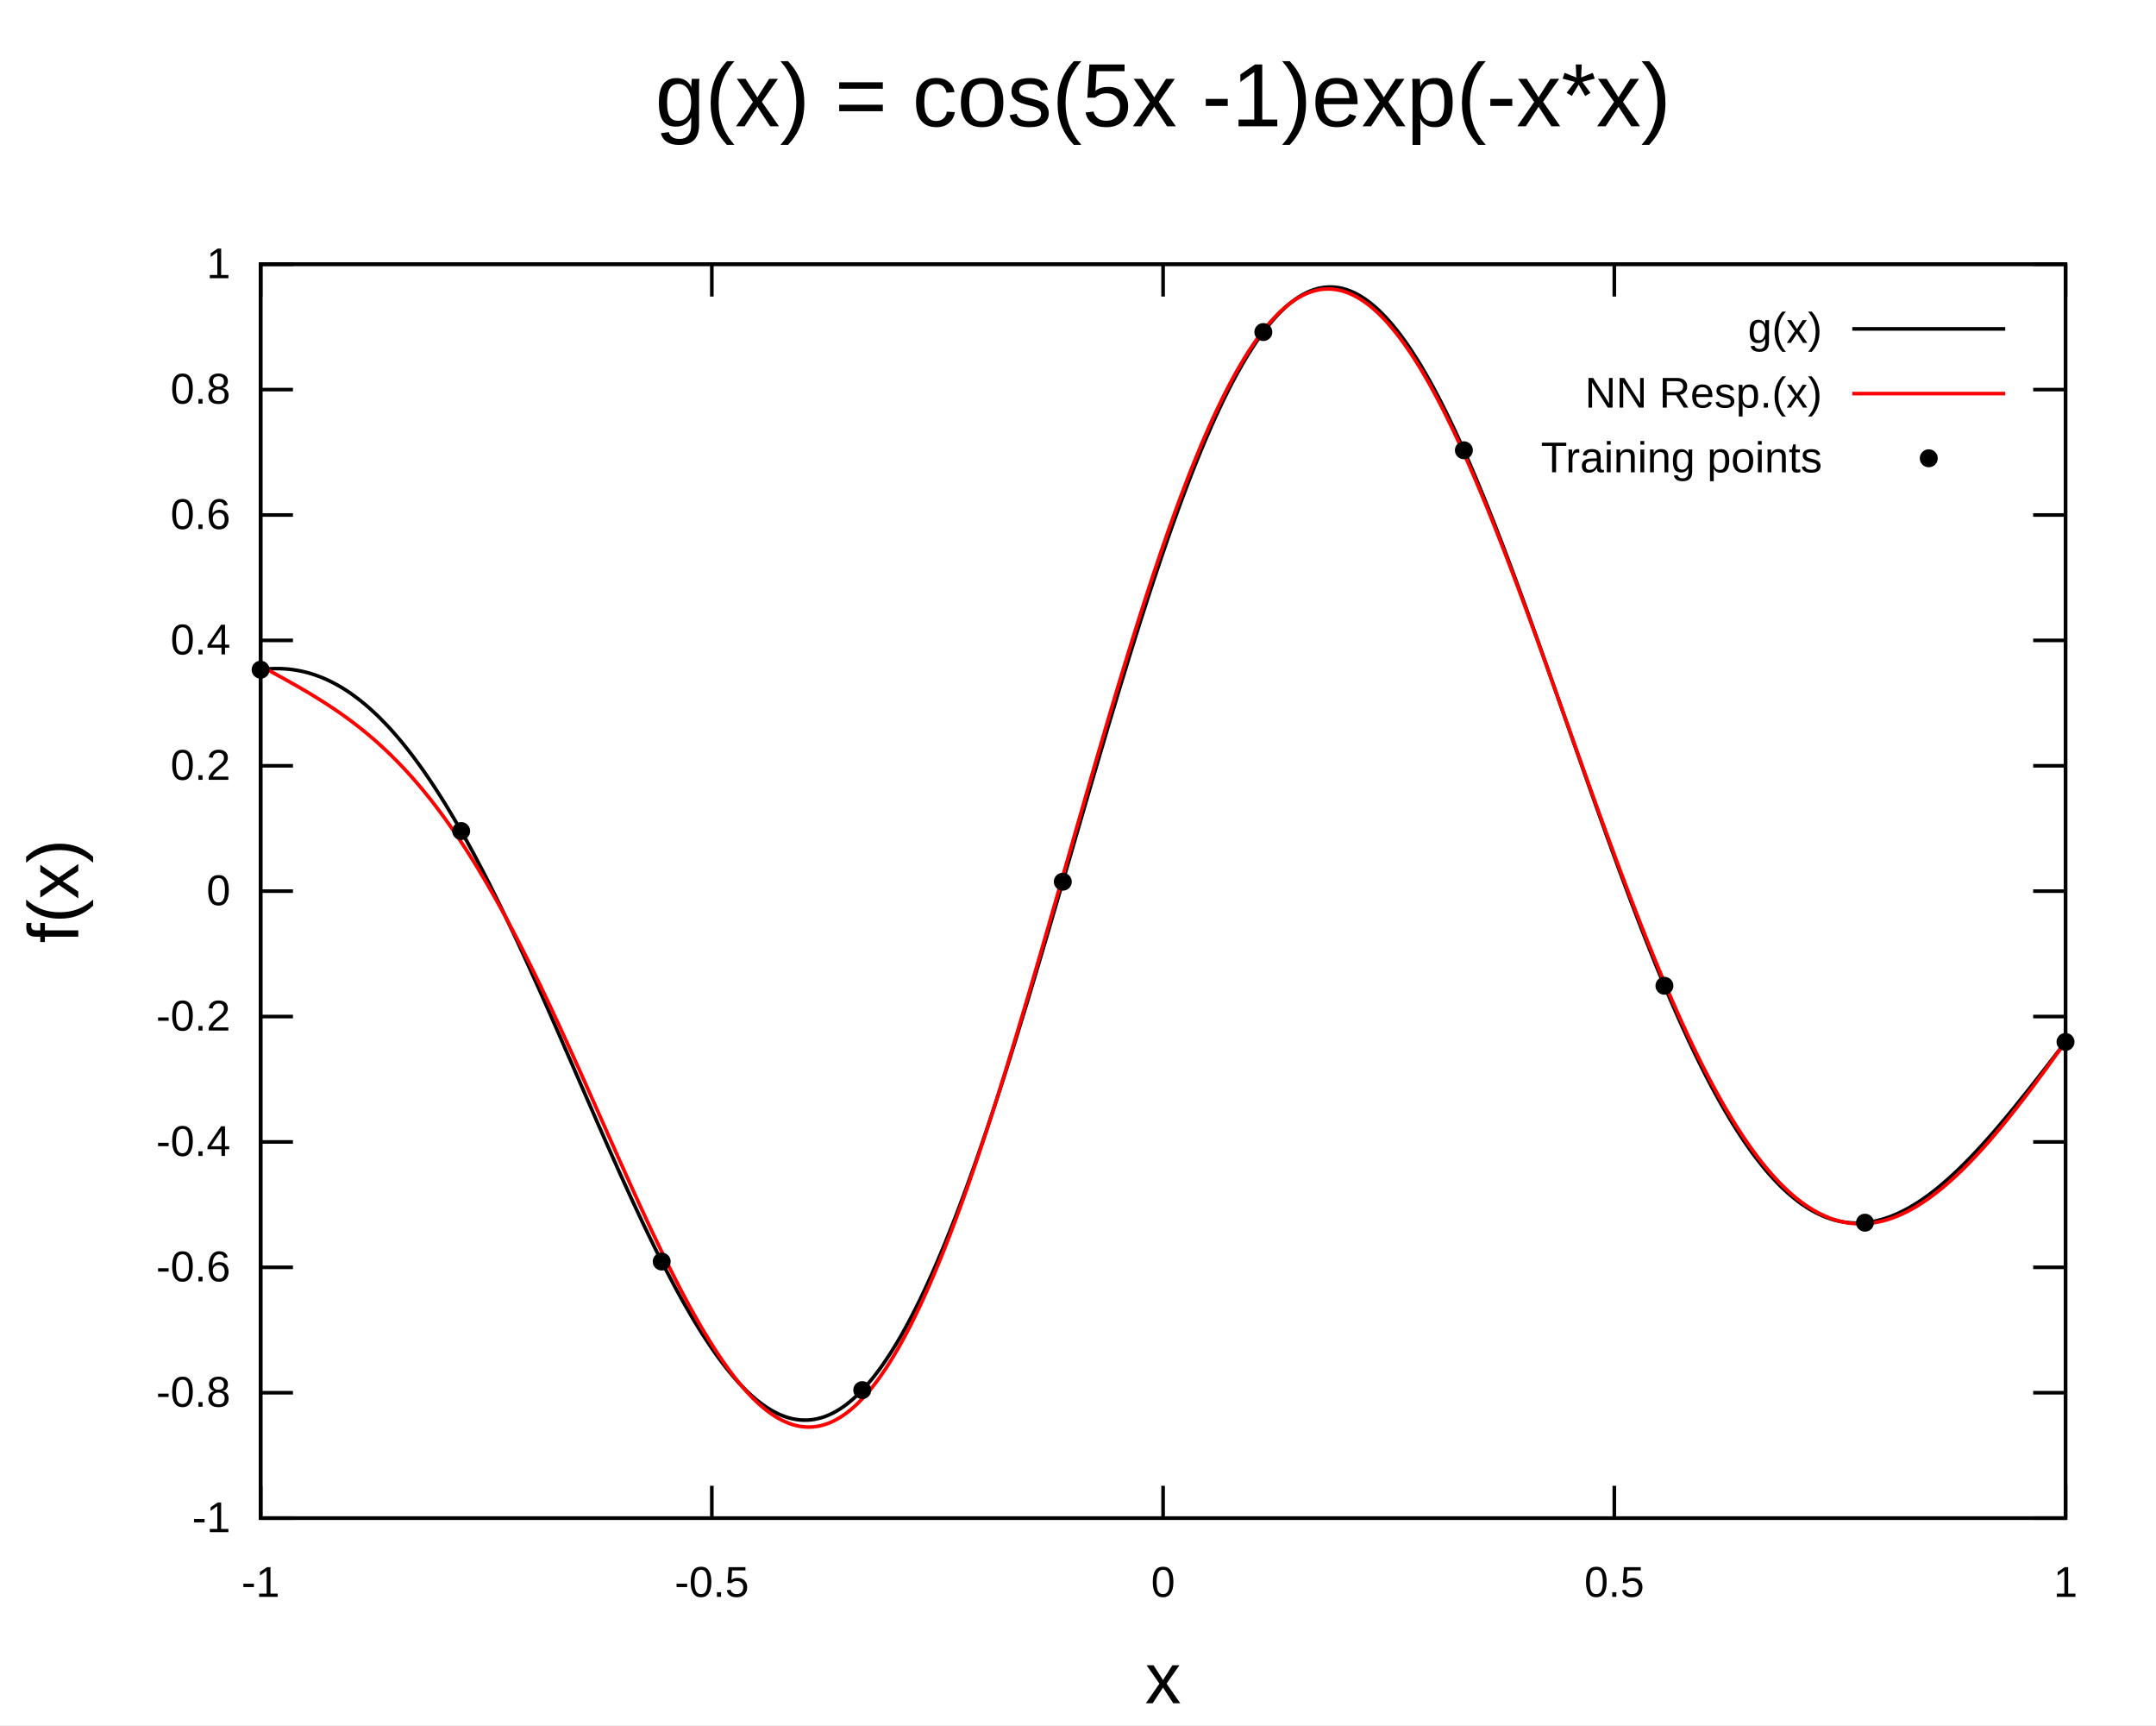
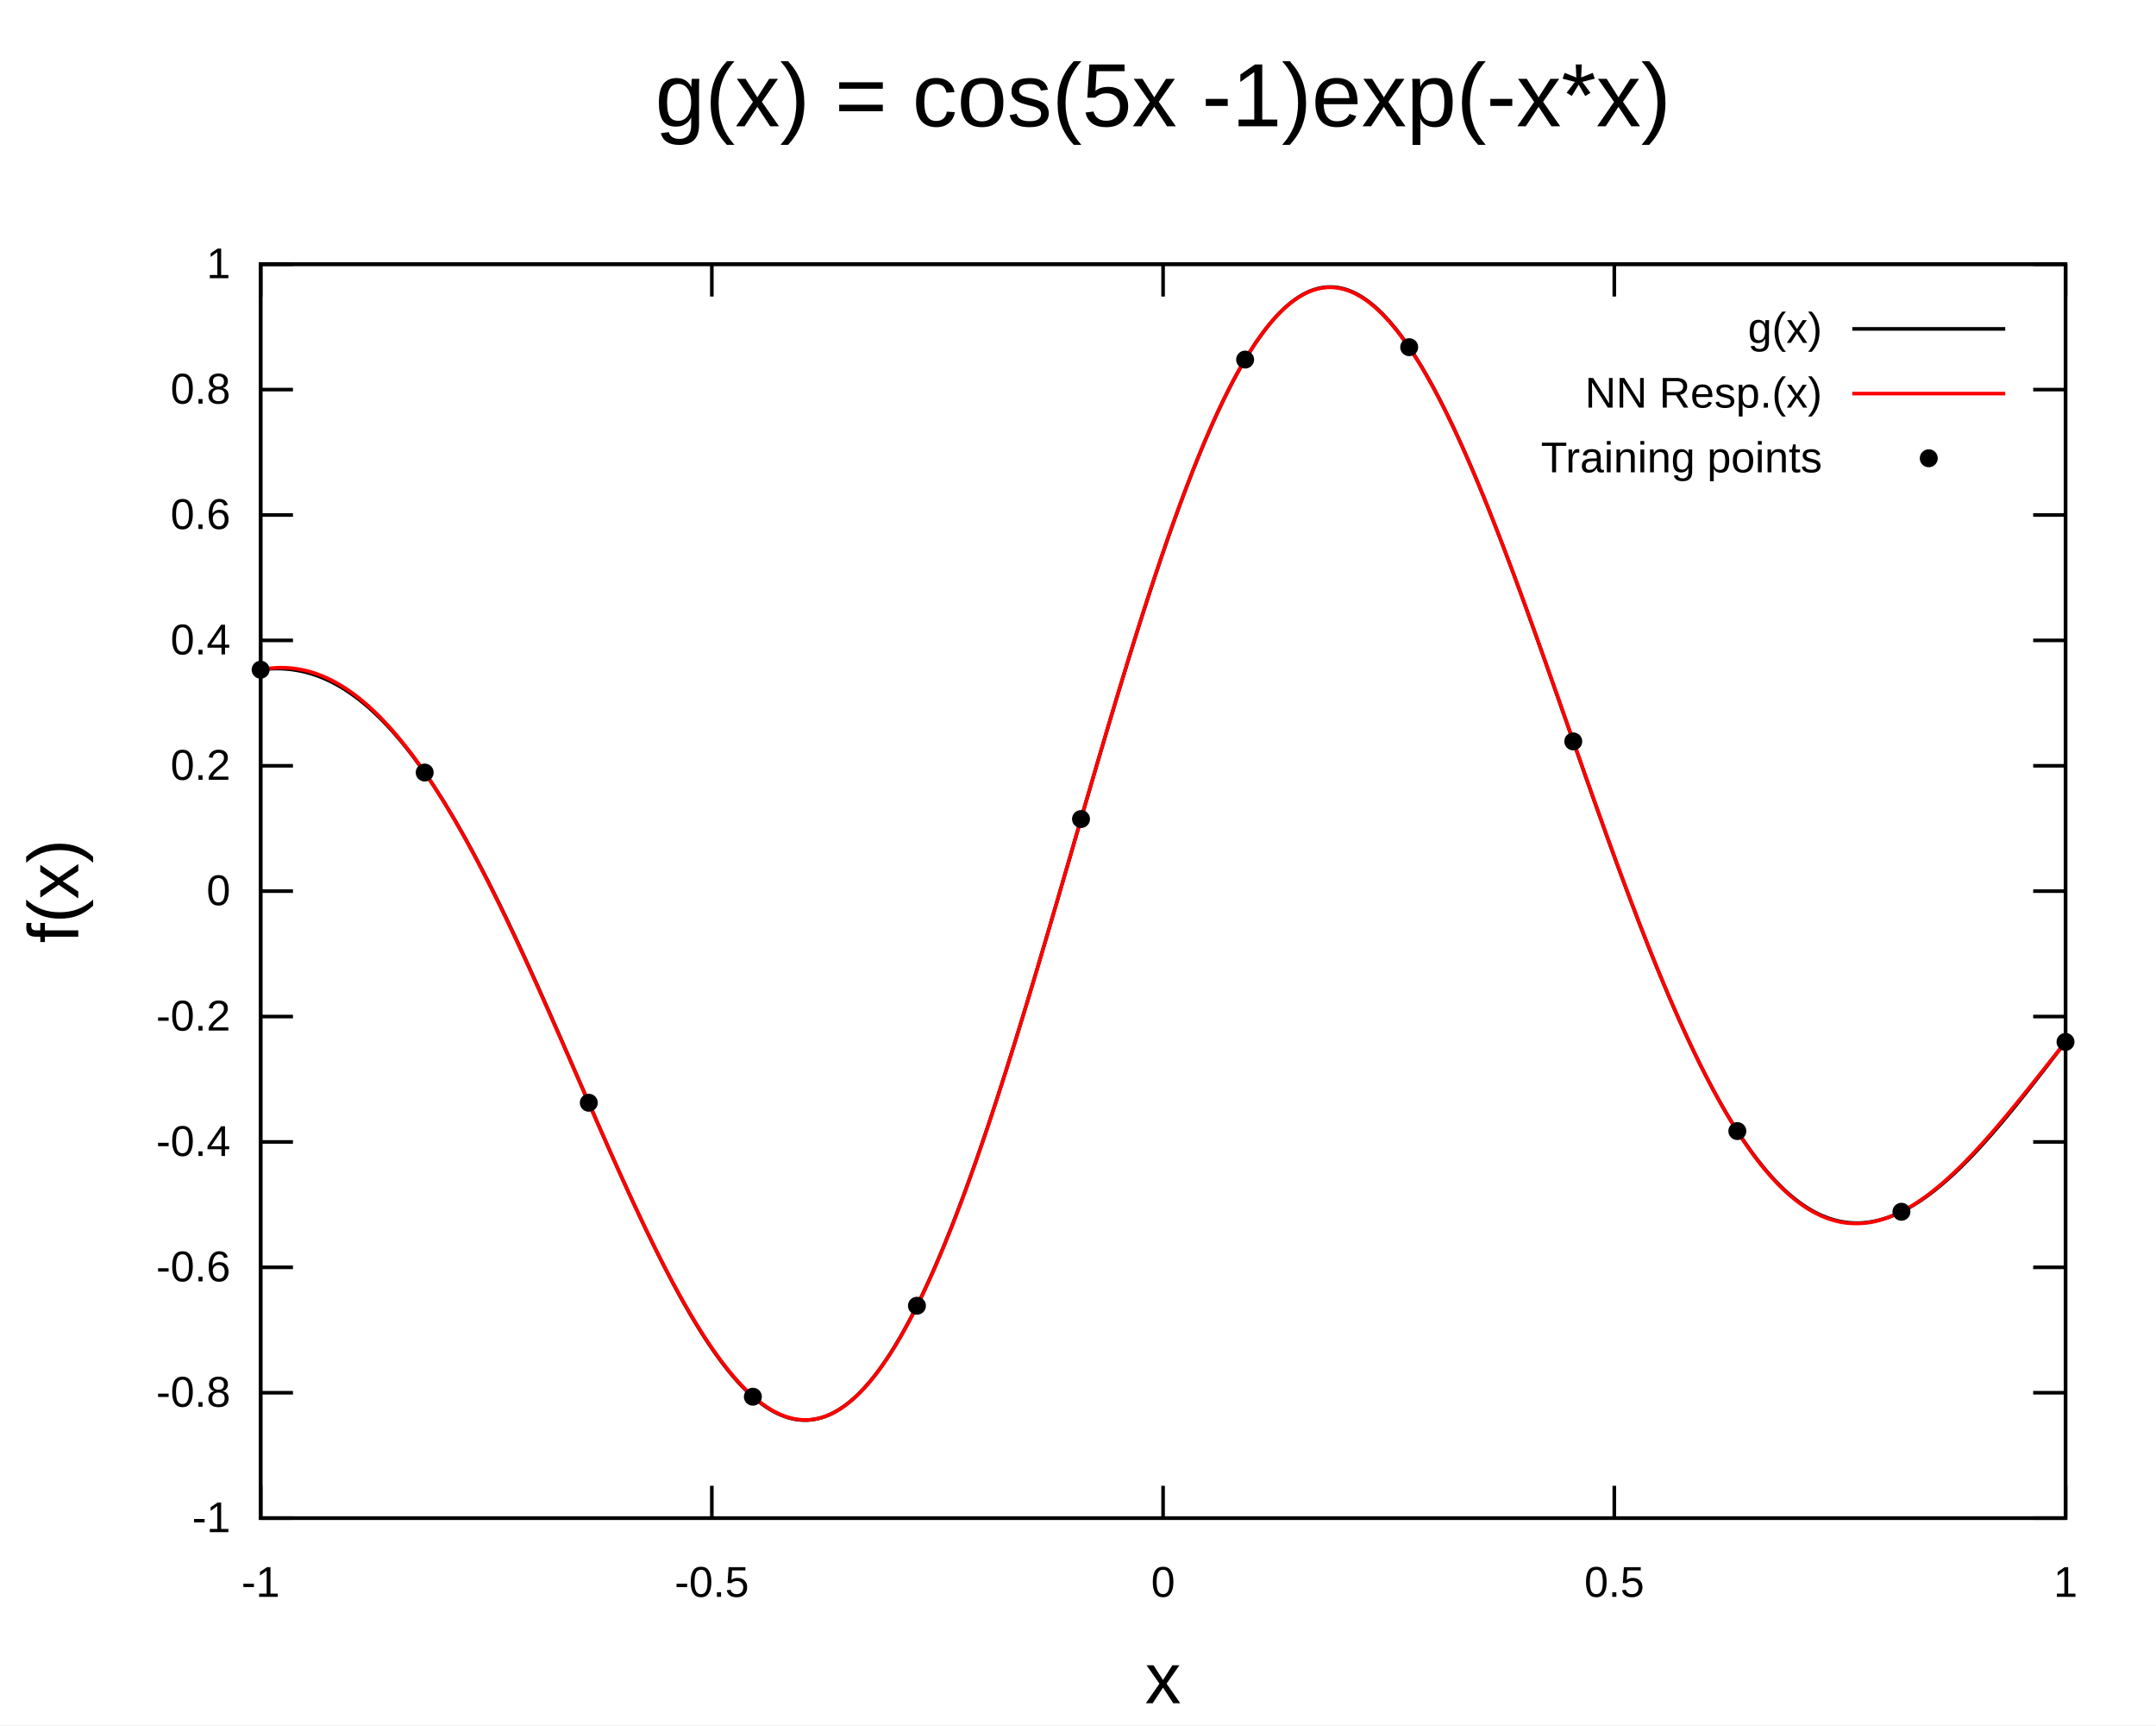
<svg xmlns="http://www.w3.org/2000/svg" xmlns:xlink="http://www.w3.org/1999/xlink" width="600" height="480" viewBox="0 0 600 480">
  <g id="gnuplot_canvas">
    <rect x="0" y="0" width="600" height="480" fill="#ffffff" />
    <defs>
      <circle id="gpDot" r="0.5" stroke-width="0.5" stroke="currentColor" />
      <path id="gpPt0" stroke-width="0.222" stroke="currentColor" d="M-1,0 h2 M0,-1 v2" />
      <path id="gpPt1" stroke-width="0.222" stroke="currentColor" d="M-1,-1 L1,1 M1,-1 L-1,1" />
      <path id="gpPt2" stroke-width="0.222" stroke="currentColor" d="M-1,0 L1,0 M0,-1 L0,1 M-1,-1 L1,1 M-1,1 L1,-1" />
      <rect id="gpPt3" stroke-width="0.222" stroke="currentColor" x="-1" y="-1" width="2" height="2" />
      <rect id="gpPt4" stroke-width="0.222" stroke="currentColor" fill="currentColor" x="-1" y="-1" width="2" height="2" />
      <circle id="gpPt5" stroke-width="0.222" stroke="currentColor" cx="0" cy="0" r="1" />
      <use xlink:href="#gpPt5" id="gpPt6" fill="currentColor" stroke="none" />
      <path id="gpPt7" stroke-width="0.222" stroke="currentColor" d="M0,-1.33 L-1.33,0.67 L1.33,0.67 z" />
      <use xlink:href="#gpPt7" id="gpPt8" fill="currentColor" stroke="none" />
      <use xlink:href="#gpPt7" id="gpPt9" stroke="currentColor" transform="rotate(180)" />
      <use xlink:href="#gpPt9" id="gpPt10" fill="currentColor" stroke="none" />
      <use xlink:href="#gpPt3" id="gpPt11" stroke="currentColor" transform="rotate(45)" />
      <use xlink:href="#gpPt11" id="gpPt12" fill="currentColor" stroke="none" />
      <path id="gpPt13" stroke-width="0.222" stroke="currentColor" d="M0,1.330 L1.265,0.411 L0.782,-1.067 L-0.782,-1.076 L-1.265,0.411 z" />
      <use xlink:href="#gpPt13" id="gpPt14" fill="currentColor" stroke="none" />
      <filter id="textbox" filterUnits="objectBoundingBox" x="0" y="0" height="1" width="1">
        <feFlood flood-color="#FFFFFF" flood-opacity="1" result="bgnd" />
        <feComposite in="SourceGraphic" in2="bgnd" operator="atop" />
      </filter>
      <filter id="greybox" filterUnits="objectBoundingBox" x="0" y="0" height="1" width="1">
        <feFlood flood-color="lightgrey" flood-opacity="1" result="grey" />
        <feComposite in="SourceGraphic" in2="grey" operator="atop" />
      </filter>
    </defs>
    <g fill="none" color="#FFFFFF" stroke="currentColor" stroke-width="1.00" stroke-linecap="butt" stroke-linejoin="miter">
</g>
    <g fill="none" color="black" stroke="currentColor" stroke-width="1.00" stroke-linecap="butt" stroke-linejoin="miter">
      <path stroke="black" d="M72.53,422.40 L81.53,422.40 M574.82,422.40 L565.82,422.40  " />
      <g transform="translate(64.14,426.30)" stroke="none" fill="black" font-family="Arial" font-size="12.00" text-anchor="end">
        <text>
          <tspan font-family="Arial">-1</tspan>
        </text>
      </g>
    </g>
    <g fill="none" color="black" stroke="currentColor" stroke-width="1.00" stroke-linecap="butt" stroke-linejoin="miter">
      <path stroke="black" d="M72.53,387.51 L81.53,387.51 M574.82,387.51 L565.82,387.51  " />
      <g transform="translate(64.14,391.41)" stroke="none" fill="black" font-family="Arial" font-size="12.00" text-anchor="end">
        <text>
          <tspan font-family="Arial">-0.8</tspan>
        </text>
      </g>
    </g>
    <g fill="none" color="black" stroke="currentColor" stroke-width="1.00" stroke-linecap="butt" stroke-linejoin="miter">
      <path stroke="black" d="M72.53,352.62 L81.53,352.62 M574.82,352.62 L565.82,352.62  " />
      <g transform="translate(64.14,356.52)" stroke="none" fill="black" font-family="Arial" font-size="12.00" text-anchor="end">
        <text>
          <tspan font-family="Arial">-0.6</tspan>
        </text>
      </g>
    </g>
    <g fill="none" color="black" stroke="currentColor" stroke-width="1.00" stroke-linecap="butt" stroke-linejoin="miter">
      <path stroke="black" d="M72.53,317.73 L81.53,317.73 M574.82,317.73 L565.82,317.73  " />
      <g transform="translate(64.14,321.63)" stroke="none" fill="black" font-family="Arial" font-size="12.00" text-anchor="end">
        <text>
          <tspan font-family="Arial">-0.4</tspan>
        </text>
      </g>
    </g>
    <g fill="none" color="black" stroke="currentColor" stroke-width="1.00" stroke-linecap="butt" stroke-linejoin="miter">
      <path stroke="black" d="M72.53,282.84 L81.53,282.84 M574.82,282.84 L565.82,282.84  " />
      <g transform="translate(64.14,286.74)" stroke="none" fill="black" font-family="Arial" font-size="12.00" text-anchor="end">
        <text>
          <tspan font-family="Arial">-0.2</tspan>
        </text>
      </g>
    </g>
    <g fill="none" color="black" stroke="currentColor" stroke-width="1.00" stroke-linecap="butt" stroke-linejoin="miter">
      <path stroke="black" d="M72.53,247.95 L81.53,247.95 M574.82,247.95 L565.82,247.95  " />
      <g transform="translate(64.14,251.85)" stroke="none" fill="black" font-family="Arial" font-size="12.00" text-anchor="end">
        <text>
          <tspan font-family="Arial"> 0</tspan>
        </text>
      </g>
    </g>
    <g fill="none" color="black" stroke="currentColor" stroke-width="1.00" stroke-linecap="butt" stroke-linejoin="miter">
      <path stroke="black" d="M72.53,213.07 L81.53,213.07 M574.82,213.07 L565.82,213.07  " />
      <g transform="translate(64.14,216.97)" stroke="none" fill="black" font-family="Arial" font-size="12.00" text-anchor="end">
        <text>
          <tspan font-family="Arial"> 0.2</tspan>
        </text>
      </g>
    </g>
    <g fill="none" color="black" stroke="currentColor" stroke-width="1.00" stroke-linecap="butt" stroke-linejoin="miter">
      <path stroke="black" d="M72.53,178.18 L81.53,178.18 M574.82,178.18 L565.82,178.18  " />
      <g transform="translate(64.14,182.08)" stroke="none" fill="black" font-family="Arial" font-size="12.00" text-anchor="end">
        <text>
          <tspan font-family="Arial"> 0.4</tspan>
        </text>
      </g>
    </g>
    <g fill="none" color="black" stroke="currentColor" stroke-width="1.00" stroke-linecap="butt" stroke-linejoin="miter">
      <path stroke="black" d="M72.53,143.29 L81.53,143.29 M574.82,143.29 L565.82,143.29  " />
      <g transform="translate(64.14,147.19)" stroke="none" fill="black" font-family="Arial" font-size="12.00" text-anchor="end">
        <text>
          <tspan font-family="Arial"> 0.6</tspan>
        </text>
      </g>
    </g>
    <g fill="none" color="black" stroke="currentColor" stroke-width="1.00" stroke-linecap="butt" stroke-linejoin="miter">
      <path stroke="black" d="M72.53,108.40 L81.53,108.40 M574.82,108.40 L565.82,108.40  " />
      <g transform="translate(64.14,112.30)" stroke="none" fill="black" font-family="Arial" font-size="12.00" text-anchor="end">
        <text>
          <tspan font-family="Arial"> 0.8</tspan>
        </text>
      </g>
    </g>
    <g fill="none" color="black" stroke="currentColor" stroke-width="1.00" stroke-linecap="butt" stroke-linejoin="miter">
      <path stroke="black" d="M72.53,73.51 L81.53,73.51 M574.82,73.51 L565.82,73.51  " />
      <g transform="translate(64.14,77.41)" stroke="none" fill="black" font-family="Arial" font-size="12.00" text-anchor="end">
        <text>
          <tspan font-family="Arial"> 1</tspan>
        </text>
      </g>
    </g>
    <g fill="none" color="black" stroke="currentColor" stroke-width="1.00" stroke-linecap="butt" stroke-linejoin="miter">
      <path stroke="black" d="M72.53,422.40 L72.53,413.40 M72.53,73.51 L72.53,82.51  " />
      <g transform="translate(72.53,444.30)" stroke="none" fill="black" font-family="Arial" font-size="12.00" text-anchor="middle">
        <text>
          <tspan font-family="Arial">-1</tspan>
        </text>
      </g>
    </g>
    <g fill="none" color="black" stroke="currentColor" stroke-width="1.00" stroke-linecap="butt" stroke-linejoin="miter">
      <path stroke="black" d="M198.10,422.40 L198.10,413.40 M198.10,73.51 L198.10,82.51  " />
      <g transform="translate(198.10,444.30)" stroke="none" fill="black" font-family="Arial" font-size="12.00" text-anchor="middle">
        <text>
          <tspan font-family="Arial">-0.5</tspan>
        </text>
      </g>
    </g>
    <g fill="none" color="black" stroke="currentColor" stroke-width="1.00" stroke-linecap="butt" stroke-linejoin="miter">
      <path stroke="black" d="M323.68,422.40 L323.68,413.40 M323.68,73.51 L323.68,82.51  " />
      <g transform="translate(323.68,444.30)" stroke="none" fill="black" font-family="Arial" font-size="12.00" text-anchor="middle">
        <text>
          <tspan font-family="Arial"> 0</tspan>
        </text>
      </g>
    </g>
    <g fill="none" color="black" stroke="currentColor" stroke-width="1.00" stroke-linecap="butt" stroke-linejoin="miter">
      <path stroke="black" d="M449.25,422.40 L449.25,413.40 M449.25,73.51 L449.25,82.51  " />
      <g transform="translate(449.25,444.30)" stroke="none" fill="black" font-family="Arial" font-size="12.00" text-anchor="middle">
        <text>
          <tspan font-family="Arial"> 0.5</tspan>
        </text>
      </g>
    </g>
    <g fill="none" color="black" stroke="currentColor" stroke-width="1.00" stroke-linecap="butt" stroke-linejoin="miter">
      <path stroke="black" d="M574.82,422.40 L574.82,413.40 M574.82,73.51 L574.82,82.51  " />
      <g transform="translate(574.82,444.30)" stroke="none" fill="black" font-family="Arial" font-size="12.00" text-anchor="middle">
        <text>
          <tspan font-family="Arial"> 1</tspan>
        </text>
      </g>
    </g>
    <g fill="none" color="black" stroke="currentColor" stroke-width="1.00" stroke-linecap="butt" stroke-linejoin="miter">
</g>
    <g fill="none" color="black" stroke="currentColor" stroke-width="1.00" stroke-linecap="butt" stroke-linejoin="miter">
      <path stroke="black" d="M72.53,73.51 L72.53,422.40 L574.82,422.40 L574.82,73.51 L72.53,73.51 Z  " />
    </g>
    <g fill="none" color="black" stroke="currentColor" stroke-width="1.00" stroke-linecap="butt" stroke-linejoin="miter">
      <g transform="translate(21.78,247.96) rotate(270)" stroke="none" fill="black" font-family="Arial" font-size="20.00" text-anchor="middle">
        <text>
          <tspan font-family="Arial">f(x)</tspan>
        </text>
      </g>
    </g>
    <g fill="none" color="black" stroke="currentColor" stroke-width="1.00" stroke-linecap="butt" stroke-linejoin="miter">
      <g transform="translate(323.67,473.90)" stroke="none" fill="black" font-family="Arial" font-size="20.00" text-anchor="middle">
        <text>
          <tspan font-family="Arial">x</tspan>
        </text>
      </g>
    </g>
    <g fill="none" color="black" stroke="currentColor" stroke-width="1.00" stroke-linecap="butt" stroke-linejoin="miter">
</g>
    <g id="gnuplot_plot_1">
      <g fill="none" color="black" stroke="currentColor" stroke-width="1.00" stroke-linecap="butt" stroke-linejoin="miter">
        <g transform="translate(507.09,95.41)" stroke="none" fill="black" font-family="Arial" font-size="12.00" text-anchor="end">
          <text>
            <tspan font-family="Arial">g(x)</tspan>
          </text>
        </g>
      </g>
      <g fill="none" color="black" stroke="currentColor" stroke-width="1.00" stroke-linecap="butt" stroke-linejoin="miter">
        <path stroke="rgb(  0,   0,   0)" d="M515.48,91.51 L558.04,91.51 M72.53,186.34 L73.54,186.22 L74.54,186.12 L75.55,186.06 L76.56,186.03 L77.56,186.03   L78.57,186.06 L79.58,186.12 L80.58,186.21 L81.59,186.34 L82.60,186.50 L83.60,186.69 L84.61,186.91 L85.62,187.17   L86.62,187.46 L87.63,187.79 L88.64,188.15 L89.64,188.54 L90.65,188.97 L91.66,189.44 L92.66,189.94 L93.67,190.48   L94.68,191.05 L95.68,191.66 L96.69,192.31 L97.69,192.99 L98.70,193.72 L99.71,194.47 L100.71,195.27 L101.72,196.10   L102.73,196.97 L103.73,197.88 L104.74,198.82 L105.75,199.80 L106.75,200.82 L107.76,201.87 L108.77,202.96 L109.77,204.09   L110.78,205.26 L111.79,206.46 L112.79,207.70 L113.80,208.97 L114.81,210.28 L115.81,211.63 L116.82,213.01 L117.83,214.42   L118.83,215.88 L119.84,217.36 L120.85,218.88 L121.85,220.44 L122.86,222.02 L123.87,223.64 L124.87,225.30 L125.88,226.98   L126.89,228.70 L127.89,230.44 L128.90,232.22 L129.91,234.03 L130.91,235.86 L131.92,237.72 L132.93,239.62 L133.93,241.54   L134.94,243.48 L135.95,245.45 L136.95,247.45 L137.96,249.47 L138.97,251.51 L139.97,253.58 L140.98,255.67 L141.98,257.78   L142.99,259.90 L144.00,262.05 L145.00,264.22 L146.01,266.40 L147.02,268.60 L148.02,270.82 L149.03,273.04 L150.04,275.29   L151.04,277.54 L152.05,279.81 L153.06,282.08 L154.06,284.37 L155.07,286.66 L156.08,288.96 L157.08,291.27 L158.09,293.58   L159.10,295.89 L160.10,298.20 L161.11,300.52 L162.12,302.84 L163.12,305.15 L164.13,307.46 L165.14,309.77 L166.14,312.08   L167.15,314.37 L168.16,316.66 L169.16,318.94 L170.17,321.21 L171.18,323.47 L172.18,325.72 L173.19,327.95 L174.20,330.17   L175.20,332.37 L176.21,334.56 L177.22,336.72 L178.22,338.86 L179.23,340.99 L180.24,343.09 L181.24,345.16 L182.25,347.21   L183.26,349.24 L184.26,351.23 L185.27,353.20 L186.28,355.13 L187.28,357.04 L188.29,358.91 L189.29,360.75 L190.30,362.55   L191.31,364.31 L192.31,366.04 L193.32,367.73 L194.33,369.38 L195.33,370.98 L196.34,372.55 L197.35,374.07 L198.35,375.54   L199.36,376.98 L200.37,378.36 L201.37,379.69 L202.38,380.98 L203.39,382.22 L204.39,383.40 L205.40,384.54 L206.41,385.62   L207.41,386.65 L208.42,387.62 L209.43,388.54 L210.43,389.40 L211.44,390.20 L212.45,390.95 L213.45,391.64 L214.46,392.26   L215.47,392.83 L216.47,393.34 L217.48,393.78 L218.49,394.17 L219.49,394.49 L220.50,394.75 L221.51,394.94 L222.51,395.07   L223.52,395.13 L224.53,395.13 L225.53,395.07 L226.54,394.93 L227.55,394.73 L228.55,394.47 L229.56,394.14 L230.57,393.74   L231.57,393.28 L232.58,392.74 L233.58,392.14 L234.59,391.48 L235.60,390.74 L236.60,389.94 L237.61,389.07 L238.62,388.13   L239.62,387.13 L240.63,386.06 L241.64,384.92 L242.64,383.72 L243.65,382.45 L244.66,381.11 L245.66,379.71 L246.67,378.24   L247.68,376.71 L248.68,375.12 L249.69,373.46 L250.70,371.74 L251.70,369.95 L252.71,368.10 L253.72,366.20 L254.72,364.23   L255.73,362.20 L256.74,360.11 L257.74,357.97 L258.75,355.76 L259.76,353.51 L260.76,351.19 L261.77,348.82 L262.78,346.40   L263.78,343.92 L264.79,341.40 L265.80,338.82 L266.80,336.19 L267.81,333.52 L268.82,330.79 L269.82,328.03 L270.83,325.21   L271.84,322.36 L272.84,319.46 L273.85,316.52 L274.86,313.55 L275.86,310.53 L276.87,307.48 L277.88,304.39 L278.88,301.27   L279.89,298.12 L280.89,294.93 L281.90,291.72 L282.91,288.48 L283.91,285.21 L284.92,281.92 L285.93,278.61 L286.93,275.27   L287.94,271.92 L288.95,268.54 L289.95,265.15 L290.96,261.75 L291.97,258.33 L292.97,254.90 L293.98,251.46 L294.99,248.01   L295.99,244.56 L297.00,241.10 L298.01,237.64 L299.01,234.18 L300.02,230.72 L301.03,227.26 L302.03,223.80 L303.04,220.35   L304.05,216.91 L305.05,213.48 L306.06,210.06 L307.07,206.65 L308.07,203.25 L309.08,199.87 L310.09,196.51 L311.09,193.17   L312.10,189.85 L313.11,186.55 L314.11,183.28 L315.12,180.03 L316.13,176.81 L317.13,173.62 L318.14,170.46 L319.15,167.33   L320.15,164.24 L321.16,161.18 L322.17,158.16 L323.17,155.18 L324.18,152.24 L325.18,149.34 L326.19,146.48 L327.20,143.67   L328.20,140.90 L329.21,138.18 L330.22,135.51 L331.22,132.89 L332.23,130.32 L333.24,127.80 L334.24,125.34 L335.25,122.93   L336.26,120.58 L337.26,118.28 L338.27,116.04 L339.28,113.86 L340.28,111.75 L341.29,109.69 L342.30,107.70 L343.30,105.76   L344.31,103.90 L345.32,102.10 L346.32,100.36 L347.33,98.69 L348.34,97.09 L349.34,95.55 L350.35,94.09 L351.36,92.69   L352.36,91.36 L353.37,90.11 L354.38,88.92 L355.38,87.81 L356.39,86.77 L357.40,85.80 L358.40,84.90 L359.41,84.07   L360.42,83.32 L361.42,82.65 L362.43,82.04 L363.44,81.51 L364.44,81.05 L365.45,80.67 L366.46,80.36 L367.46,80.12   L368.47,79.96 L369.47,79.87 L370.48,79.86 L371.49,79.91 L372.49,80.04 L373.50,80.25 L374.51,80.52 L375.51,80.87   L376.52,81.29 L377.53,81.78 L378.53,82.34 L379.54,82.98 L380.55,83.68 L381.55,84.45 L382.56,85.29 L383.57,86.19   L384.57,87.17 L385.58,88.21 L386.59,89.32 L387.59,90.49 L388.60,91.72 L389.61,93.02 L390.61,94.38 L391.62,95.80   L392.63,97.29 L393.63,98.83 L394.64,100.43 L395.65,102.08 L396.65,103.80 L397.66,105.57 L398.67,107.39 L399.67,109.27   L400.68,111.19 L401.69,113.17 L402.69,115.20 L403.70,117.28 L404.71,119.40 L405.71,121.57 L406.72,123.78 L407.73,126.03   L408.73,128.33 L409.74,130.67 L410.75,133.04 L411.75,135.46 L412.76,137.91 L413.77,140.39 L414.77,142.91 L415.78,145.45   L416.78,148.03 L417.79,150.64 L418.80,153.28 L419.80,155.94 L420.81,158.62 L421.82,161.33 L422.82,164.06 L423.83,166.81   L424.84,169.58 L425.84,172.36 L426.85,175.16 L427.86,177.98 L428.86,180.80 L429.87,183.64 L430.88,186.49 L431.88,189.34   L432.89,192.20 L433.90,195.07 L434.90,197.94 L435.91,200.81 L436.92,203.68 L437.92,206.55 L438.93,209.42 L439.94,212.28   L440.94,215.14 L441.95,217.99 L442.96,220.84 L443.96,223.67 L444.97,226.50 L445.98,229.31 L446.98,232.11 L447.99,234.89   L449.00,237.66 L450.00,240.41 L451.01,243.14 L452.02,245.85 L453.02,248.54 L454.03,251.21 L455.04,253.85 L456.04,256.47   L457.05,259.06 L458.06,261.63 L459.06,264.17 L460.07,266.68 L461.07,269.15 L462.08,271.60 L463.09,274.02 L464.09,276.40   L465.10,278.75 L466.11,281.06 L467.11,283.34 L468.12,285.58 L469.13,287.78 L470.13,289.95 L471.14,292.07 L472.15,294.16   L473.15,296.20 L474.16,298.21 L475.17,300.17 L476.17,302.09 L477.18,303.96 L478.19,305.79 L479.19,307.58 L480.20,309.32   L481.21,311.02 L482.21,312.67 L483.22,314.28 L484.23,315.84 L485.23,317.35 L486.24,318.81 L487.25,320.23 L488.25,321.60   L489.26,322.92 L490.27,324.19 L491.27,325.42 L492.28,326.59 L493.29,327.72 L494.29,328.80 L495.30,329.83 L496.31,330.81   L497.31,331.74 L498.32,332.62 L499.33,333.45 L500.33,334.24 L501.34,334.97 L502.35,335.66 L503.35,336.30 L504.36,336.89   L505.37,337.43 L506.37,337.92 L507.38,338.37 L508.38,338.77 L509.39,339.12 L510.40,339.43 L511.40,339.69 L512.41,339.90   L513.42,340.07 L514.42,340.19 L515.43,340.27 L516.44,340.31 L517.44,340.30 L518.45,340.24 L519.46,340.15 L520.46,340.01   L521.47,339.83 L522.48,339.61 L523.48,339.35 L524.49,339.05 L525.50,338.71 L526.50,338.33 L527.51,337.92 L528.52,337.46   L529.52,336.97 L530.53,336.45 L531.54,335.89 L532.54,335.29 L533.55,334.67 L534.56,334.01 L535.56,333.31 L536.57,332.59   L537.58,331.83 L538.58,331.05 L539.59,330.23 L540.60,329.39 L541.60,328.52 L542.61,327.63 L543.62,326.70 L544.62,325.76   L545.63,324.79 L546.64,323.79 L547.64,322.78 L548.65,321.74 L549.66,320.68 L550.66,319.60 L551.67,318.50 L552.67,317.39   L553.68,316.25 L554.69,315.11 L555.69,313.94 L556.70,312.76 L557.71,311.56 L558.71,310.36 L559.72,309.14 L560.73,307.91   L561.73,306.66 L562.74,305.41 L563.75,304.15 L564.75,302.88 L565.76,301.60 L566.77,300.32 L567.77,299.03 L568.78,297.74   L569.79,296.44 L570.79,295.13 L571.80,293.83 L572.81,292.52 L573.81,291.21 L574.82,289.90  " />
      </g>
    </g>
    <g id="gnuplot_plot_2">
      <g fill="none" color="black" stroke="currentColor" stroke-width="1.00" stroke-linecap="butt" stroke-linejoin="miter">
        <g transform="translate(507.09,113.41)" stroke="none" fill="black" font-family="Arial" font-size="12.00" text-anchor="end">
          <text>
            <tspan font-family="Arial">NN Resp.(x)</tspan>
          </text>
        </g>
      </g>
      <g fill="none" color="black" stroke="currentColor" stroke-width="1.00" stroke-linecap="butt" stroke-linejoin="miter">
-         <path stroke="rgb(255,   0,   0)" d="M515.48,109.51 L558.04,109.51 M72.53,185.28 L73.54,185.83 L74.54,186.38 L75.55,186.93 L76.56,187.48 L77.56,188.04   L78.57,188.59 L79.58,189.15 L80.58,189.72 L81.59,190.28 L82.60,190.85 L83.60,191.43 L84.61,192.02 L85.62,192.61   L86.62,193.21 L87.63,193.83 L88.64,194.45 L89.64,195.08 L90.65,195.72 L91.66,196.38 L92.66,197.05 L93.67,197.73   L94.68,198.42 L95.68,199.14 L96.69,199.86 L97.69,200.61 L98.70,201.37 L99.71,202.15 L100.71,202.95 L101.72,203.77   L102.73,204.60 L103.73,205.46 L104.74,206.34 L105.75,207.25 L106.75,208.17 L107.76,209.12 L108.77,210.09 L109.77,211.09   L110.78,212.11 L111.79,213.15 L112.79,214.22 L113.80,215.32 L114.81,216.45 L115.81,217.60 L116.82,218.78 L117.83,219.98   L118.83,221.22 L119.84,222.48 L120.85,223.77 L121.85,225.09 L122.86,226.44 L123.87,227.82 L124.87,229.22 L125.88,230.66   L126.89,232.12 L127.89,233.62 L128.90,235.14 L129.91,236.70 L130.91,238.28 L131.92,239.89 L132.93,241.53 L133.93,243.20   L134.94,244.90 L135.95,246.63 L136.95,248.38 L137.96,250.16 L138.97,251.97 L139.97,253.81 L140.98,255.67 L141.98,257.56   L142.99,259.47 L144.00,261.41 L145.00,263.37 L146.01,265.36 L147.02,267.37 L148.02,269.40 L149.03,271.45 L150.04,273.52   L151.04,275.62 L152.05,277.73 L153.06,279.86 L154.06,282.01 L155.07,284.17 L156.08,286.35 L157.08,288.54 L158.09,290.74   L159.10,292.96 L160.10,295.19 L161.11,297.42 L162.12,299.67 L163.12,301.92 L164.13,304.18 L165.14,306.45 L166.14,308.71   L167.15,310.98 L168.16,313.25 L169.16,315.52 L170.17,317.79 L171.18,320.05 L172.18,322.31 L173.19,324.56 L174.20,326.81   L175.20,329.04 L176.21,331.27 L177.22,333.48 L178.22,335.68 L179.23,337.87 L180.24,340.04 L181.24,342.19 L182.25,344.32   L183.26,346.42 L184.26,348.51 L185.27,350.57 L186.28,352.61 L187.28,354.62 L188.29,356.60 L189.29,358.55 L190.30,360.47   L191.31,362.35 L192.31,364.20 L193.32,366.01 L194.33,367.79 L195.33,369.53 L196.34,371.22 L197.35,372.87 L198.35,374.48   L199.36,376.05 L200.37,377.57 L201.37,379.04 L202.38,380.46 L203.39,381.83 L204.39,383.15 L205.40,384.42 L206.41,385.63   L207.41,386.79 L208.42,387.89 L209.43,388.94 L210.43,389.92 L211.44,390.85 L212.45,391.71 L213.45,392.52 L214.46,393.26   L215.47,393.94 L216.47,394.55 L217.48,395.10 L218.49,395.58 L219.49,396.00 L220.50,396.35 L221.51,396.63 L222.51,396.84   L223.52,396.98 L224.53,397.05 L225.53,397.06 L226.54,396.99 L227.55,396.85 L228.55,396.64 L229.56,396.35 L230.57,396.00   L231.57,395.57 L232.58,395.07 L233.58,394.50 L234.59,393.86 L235.60,393.14 L236.60,392.35 L237.61,391.49 L238.62,390.56   L239.62,389.55 L240.63,388.48 L241.64,387.33 L242.64,386.11 L243.65,384.82 L244.66,383.45 L245.66,382.02 L246.67,380.52   L247.68,378.95 L248.68,377.31 L249.69,375.60 L250.70,373.83 L251.70,371.99 L252.71,370.09 L253.72,368.12 L254.72,366.08   L255.73,363.99 L256.74,361.83 L257.74,359.61 L258.75,357.33 L259.76,354.99 L260.76,352.59 L261.77,350.14 L262.78,347.63   L263.78,345.07 L264.79,342.45 L265.80,339.78 L266.80,337.06 L267.81,334.29 L268.82,331.48 L269.82,328.62 L270.83,325.71   L271.84,322.76 L272.84,319.77 L273.85,316.73 L274.86,313.66 L275.86,310.55 L276.87,307.40 L277.88,304.22 L278.88,301.01   L279.89,297.76 L280.89,294.49 L281.90,291.19 L282.91,287.86 L283.91,284.51 L284.92,281.13 L285.93,277.74 L286.93,274.32   L287.94,270.89 L288.95,267.44 L289.95,263.98 L290.96,260.50 L291.97,257.02 L292.97,253.52 L293.98,250.02 L294.99,246.52   L295.99,243.01 L297.00,239.50 L298.01,235.98 L299.01,232.47 L300.02,228.97 L301.03,225.47 L302.03,221.98 L303.04,218.49   L304.05,215.02 L305.05,211.56 L306.06,208.11 L307.07,204.68 L308.07,201.27 L309.08,197.87 L310.09,194.50 L311.09,191.15   L312.10,187.82 L313.11,184.52 L314.11,181.25 L315.12,178.01 L316.13,174.79 L317.13,171.61 L318.14,168.47 L319.15,165.36   L320.15,162.28 L321.16,159.25 L322.17,156.25 L323.17,153.30 L324.18,150.38 L325.18,147.52 L326.19,144.69 L327.20,141.92   L328.20,139.19 L329.21,136.51 L330.22,133.88 L331.22,131.31 L332.23,128.78 L333.24,126.32 L334.24,123.90 L335.25,121.54   L336.26,119.24 L337.26,117.00 L338.27,114.82 L339.28,112.70 L340.28,110.64 L341.29,108.64 L342.30,106.70 L343.30,104.83   L344.31,103.03 L345.32,101.29 L346.32,99.61 L347.33,98.00 L348.34,96.46 L349.34,94.99 L350.35,93.58 L351.36,92.25   L352.36,90.98 L353.37,89.79 L354.38,88.66 L355.38,87.61 L356.39,86.62 L357.40,85.71 L358.40,84.87 L359.41,84.10   L360.42,83.41 L361.42,82.78 L362.43,82.23 L363.44,81.75 L364.44,81.35 L365.45,81.01 L366.46,80.75 L367.46,80.56   L368.47,80.45 L369.47,80.40 L370.48,80.43 L371.49,80.53 L372.49,80.70 L373.50,80.94 L374.51,81.25 L375.51,81.63   L376.52,82.09 L377.53,82.61 L378.53,83.20 L379.54,83.86 L380.55,84.58 L381.55,85.38 L382.56,86.24 L383.57,87.16   L384.57,88.16 L385.58,89.21 L386.59,90.33 L387.59,91.52 L388.60,92.76 L389.61,94.07 L390.61,95.43 L391.62,96.86   L392.63,98.34 L393.63,99.89 L394.64,101.49 L395.65,103.14 L396.65,104.85 L397.66,106.61 L398.67,108.43 L399.67,110.29   L400.68,112.21 L401.69,114.17 L402.69,116.19 L403.70,118.25 L404.71,120.35 L405.71,122.50 L406.72,124.69 L407.73,126.92   L408.73,129.20 L409.74,131.51 L410.75,133.86 L411.75,136.24 L412.76,138.66 L413.77,141.12 L414.77,143.60 L415.78,146.12   L416.78,148.67 L417.79,151.24 L418.80,153.84 L419.80,156.47 L420.81,159.12 L421.82,161.79 L422.82,164.48 L423.83,167.19   L424.84,169.92 L425.84,172.67 L426.85,175.43 L427.86,178.21 L428.86,180.99 L429.87,183.79 L430.88,186.60 L431.88,189.41   L432.89,192.23 L433.90,195.06 L434.90,197.89 L435.91,200.72 L436.92,203.55 L437.92,206.38 L438.93,209.21 L439.94,212.04   L440.94,214.86 L441.95,217.67 L442.96,220.48 L443.96,223.28 L444.97,226.07 L445.98,228.84 L446.98,231.61 L447.99,234.36   L449.00,237.09 L450.00,239.81 L451.01,242.51 L452.02,245.19 L453.02,247.85 L454.03,250.49 L455.04,253.11 L456.04,255.70   L457.05,258.27 L458.06,260.81 L459.06,263.33 L460.07,265.81 L461.07,268.27 L462.08,270.70 L463.09,273.10 L464.09,275.47   L465.10,277.80 L466.11,280.10 L467.11,282.37 L468.12,284.60 L469.13,286.79 L470.13,288.95 L471.14,291.07 L472.15,293.15   L473.15,295.19 L474.16,297.19 L475.17,299.15 L476.17,301.07 L477.18,302.95 L478.19,304.79 L479.19,306.58 L480.20,308.34   L481.21,310.04 L482.21,311.71 L483.22,313.32 L484.23,314.90 L485.23,316.42 L486.24,317.91 L487.25,319.34 L488.25,320.73   L489.26,322.07 L490.27,323.37 L491.27,324.62 L492.28,325.82 L493.29,326.97 L494.29,328.08 L495.30,329.14 L496.31,330.15   L497.31,331.11 L498.32,332.03 L499.33,332.90 L500.33,333.72 L501.34,334.49 L502.35,335.22 L503.35,335.89 L504.36,336.52   L505.37,337.11 L506.37,337.64 L507.38,338.13 L508.38,338.57 L509.39,338.97 L510.40,339.32 L511.40,339.62 L512.41,339.88   L513.42,340.09 L514.42,340.26 L515.43,340.39 L516.44,340.47 L517.44,340.50 L518.45,340.49 L519.46,340.44 L520.46,340.35   L521.47,340.22 L522.48,340.04 L523.48,339.83 L524.49,339.57 L525.50,339.27 L526.50,338.94 L527.51,338.56 L528.52,338.15   L529.52,337.70 L530.53,337.22 L531.54,336.69 L532.54,336.14 L533.55,335.54 L534.56,334.91 L535.56,334.25 L536.57,333.56   L537.58,332.83 L538.58,332.07 L539.59,331.29 L540.60,330.47 L541.60,329.62 L542.61,328.74 L543.62,327.83 L544.62,326.90   L545.63,325.94 L546.64,324.96 L547.64,323.95 L548.65,322.91 L549.66,321.85 L550.66,320.77 L551.67,319.67 L552.67,318.54   L553.68,317.40 L554.69,316.23 L555.69,315.04 L556.70,313.84 L557.71,312.62 L558.71,311.38 L559.72,310.13 L560.73,308.86   L561.73,307.57 L562.74,306.27 L563.75,304.96 L564.75,303.63 L565.76,302.30 L566.77,300.95 L567.77,299.59 L568.78,298.22   L569.79,296.84 L570.79,295.45 L571.80,294.06 L572.81,292.66 L573.81,291.25 L574.82,289.83  " />
+         <path stroke="rgb(255,   0,   0)" d="M515.48,109.51 L558.04,109.51 M72.53,186.35 L73.54,186.17 L74.54,186.02 L75.55,185.91 L76.56,185.83 L77.56,185.78   L78.57,185.78 L79.58,185.80 L80.58,185.86 L81.59,185.96 L82.60,186.10 L83.60,186.27 L84.61,186.48 L85.62,186.72   L86.62,187.00 L87.63,187.32 L88.64,187.68 L89.64,188.07 L90.65,188.50 L91.66,188.97 L92.66,189.47 L93.67,190.02   L94.68,190.60 L95.68,191.22 L96.69,191.88 L97.69,192.57 L98.70,193.31 L99.71,194.08 L100.71,194.89 L101.72,195.74   L102.73,196.62 L103.73,197.55 L104.74,198.51 L105.75,199.51 L106.75,200.55 L107.76,201.62 L108.77,202.73 L109.77,203.88   L110.78,205.06 L111.79,206.29 L112.79,207.54 L113.80,208.84 L114.81,210.17 L115.81,211.53 L116.82,212.94 L117.83,214.37   L118.83,215.84 L119.84,217.34 L120.85,218.88 L121.85,220.45 L122.86,222.06 L123.87,223.69 L124.87,225.36 L125.88,227.06   L126.89,228.79 L127.89,230.55 L128.90,232.33 L129.91,234.15 L130.91,236.00 L131.92,237.87 L132.93,239.77 L133.93,241.70   L134.94,243.65 L135.95,245.63 L136.95,247.63 L137.96,249.66 L138.97,251.71 L139.97,253.78 L140.98,255.87 L141.98,257.98   L142.99,260.11 L144.00,262.26 L145.00,264.42 L146.01,266.60 L147.02,268.80 L148.02,271.01 L149.03,273.24 L150.04,275.48   L151.04,277.73 L152.05,279.99 L153.06,282.26 L154.06,284.54 L155.07,286.83 L156.08,289.12 L157.08,291.42 L158.09,293.72   L159.10,296.03 L160.10,298.33 L161.11,300.64 L162.12,302.95 L163.12,305.26 L164.13,307.56 L165.14,309.86 L166.14,312.15   L167.15,314.44 L168.16,316.72 L169.16,318.99 L170.17,321.25 L171.18,323.50 L172.18,325.74 L173.19,327.96 L174.20,330.17   L175.20,332.36 L176.21,334.54 L177.22,336.69 L178.22,338.83 L179.23,340.94 L180.24,343.03 L181.24,345.10 L182.25,347.14   L183.26,349.16 L184.26,351.15 L185.27,353.11 L186.28,355.04 L187.28,356.94 L188.29,358.80 L189.29,360.63 L190.30,362.43   L191.31,364.19 L192.31,365.91 L193.32,367.60 L194.33,369.24 L195.33,370.85 L196.34,372.41 L197.35,373.93 L198.35,375.40   L199.36,376.83 L200.37,378.22 L201.37,379.55 L202.38,380.84 L203.39,382.08 L204.39,383.26 L205.40,384.40 L206.41,385.48   L207.41,386.51 L208.42,387.49 L209.43,388.41 L210.43,389.27 L211.44,390.08 L212.45,390.83 L213.45,391.52 L214.46,392.15   L215.47,392.73 L216.47,393.24 L217.48,393.69 L218.49,394.08 L219.49,394.40 L220.50,394.67 L221.51,394.87 L222.51,395.00   L223.52,395.07 L224.53,395.08 L225.53,395.02 L226.54,394.89 L227.55,394.70 L228.55,394.45 L229.56,394.12 L230.57,393.73   L231.57,393.27 L232.58,392.75 L233.58,392.15 L234.59,391.49 L235.60,390.76 L236.60,389.97 L237.61,389.11 L238.62,388.18   L239.62,387.18 L240.63,386.11 L241.64,384.98 L242.64,383.78 L243.65,382.52 L244.66,381.19 L245.66,379.79 L246.67,378.33   L247.68,376.80 L248.68,375.21 L249.69,373.56 L250.70,371.84 L251.70,370.06 L252.71,368.21 L253.72,366.31 L254.72,364.34   L255.73,362.32 L256.74,360.23 L257.74,358.09 L258.75,355.89 L259.76,353.63 L260.76,351.31 L261.77,348.94 L262.78,346.52   L263.78,344.04 L264.79,341.52 L265.80,338.94 L266.80,336.31 L267.81,333.63 L268.82,330.91 L269.82,328.14 L270.83,325.32   L271.84,322.47 L272.84,319.56 L273.85,316.62 L274.86,313.64 L275.86,310.62 L276.87,307.56 L277.88,304.47 L278.88,301.35   L279.89,298.19 L280.89,295.00 L281.90,291.78 L282.91,288.54 L283.91,285.26 L284.92,281.97 L285.93,278.65 L286.93,275.31   L287.94,271.94 L288.95,268.56 L289.95,265.17 L290.96,261.76 L291.97,258.33 L292.97,254.90 L293.98,251.45 L294.99,248.00   L295.99,244.54 L297.00,241.08 L298.01,237.61 L299.01,234.14 L300.02,230.67 L301.03,227.21 L302.03,223.75 L303.04,220.29   L304.05,216.85 L305.05,213.41 L306.06,209.98 L307.07,206.57 L308.07,203.17 L309.08,199.78 L310.09,196.42 L311.09,193.07   L312.10,189.75 L313.11,186.45 L314.11,183.17 L315.12,179.92 L316.13,176.70 L317.13,173.51 L318.14,170.35 L319.15,167.22   L320.15,164.12 L321.16,161.06 L322.17,158.04 L323.17,155.06 L324.18,152.12 L325.18,149.22 L326.19,146.36 L327.20,143.55   L328.20,140.79 L329.21,138.07 L330.22,135.40 L331.22,132.78 L332.23,130.21 L333.24,127.70 L334.24,125.24 L335.25,122.83   L336.26,120.48 L337.26,118.19 L338.27,115.96 L339.28,113.79 L340.28,111.67 L341.29,109.62 L342.30,107.63 L343.30,105.70   L344.31,103.84 L345.32,102.05 L346.32,100.32 L347.33,98.65 L348.34,97.06 L349.34,95.53 L350.35,94.07 L351.36,92.68   L352.36,91.36 L353.37,90.11 L354.38,88.93 L355.38,87.82 L356.39,86.78 L357.40,85.82 L358.40,84.93 L359.41,84.11   L360.42,83.36 L361.42,82.69 L362.43,82.09 L363.44,81.57 L364.44,81.11 L365.45,80.74 L366.46,80.43 L367.46,80.20   L368.47,80.04 L369.47,79.96 L370.48,79.95 L371.49,80.01 L372.49,80.14 L373.50,80.35 L374.51,80.63 L375.51,80.98   L376.52,81.40 L377.53,81.90 L378.53,82.46 L379.54,83.09 L380.55,83.80 L381.55,84.57 L382.56,85.41 L383.57,86.32   L384.57,87.29 L385.58,88.33 L386.59,89.44 L387.59,90.61 L388.60,91.84 L389.61,93.14 L390.61,94.50 L391.62,95.92   L392.63,97.40 L393.63,98.94 L394.64,100.53 L395.65,102.19 L396.65,103.90 L397.66,105.66 L398.67,107.48 L399.67,109.35   L400.68,111.28 L401.69,113.25 L402.69,115.27 L403.70,117.34 L404.71,119.46 L405.71,121.62 L406.72,123.83 L407.73,126.08   L408.73,128.37 L409.74,130.70 L410.75,133.07 L411.75,135.48 L412.76,137.92 L413.77,140.40 L414.77,142.91 L415.78,145.45   L416.78,148.02 L417.79,150.62 L418.80,153.25 L419.80,155.91 L420.81,158.58 L421.82,161.29 L422.82,164.01 L423.83,166.75   L424.84,169.51 L425.84,172.29 L426.85,175.09 L427.86,177.90 L428.86,180.72 L429.87,183.55 L430.88,186.39 L431.88,189.24   L432.89,192.10 L433.90,194.96 L434.90,197.82 L435.91,200.69 L436.92,203.56 L437.92,206.43 L438.93,209.29 L439.94,212.15   L440.94,215.01 L441.95,217.86 L442.96,220.71 L443.96,223.54 L444.97,226.36 L445.98,229.17 L446.98,231.97 L447.99,234.76   L449.00,237.53 L450.00,240.28 L451.01,243.01 L452.02,245.72 L453.02,248.42 L454.03,251.09 L455.04,253.73 L456.04,256.36   L457.05,258.95 L458.06,261.53 L459.06,264.07 L460.07,266.58 L461.07,269.07 L462.08,271.52 L463.09,273.94 L464.09,276.33   L465.10,278.69 L466.11,281.01 L467.11,283.29 L468.12,285.54 L469.13,287.75 L470.13,289.92 L471.14,292.06 L472.15,294.15   L473.15,296.20 L474.16,298.21 L475.17,300.18 L476.17,302.11 L477.18,303.99 L478.19,305.83 L479.19,307.63 L480.20,309.38   L481.21,311.09 L482.21,312.75 L483.22,314.36 L484.23,315.93 L485.23,317.45 L486.24,318.92 L487.25,320.34 L488.25,321.72   L489.26,323.04 L490.27,324.32 L491.27,325.55 L492.28,326.73 L493.29,327.87 L494.29,328.95 L495.30,329.98 L496.31,330.97   L497.31,331.90 L498.32,332.78 L499.33,333.62 L500.33,334.41 L501.34,335.14 L502.35,335.83 L503.35,336.47 L504.36,337.06   L505.37,337.60 L506.37,338.09 L507.38,338.54 L508.38,338.93 L509.39,339.28 L510.40,339.58 L511.40,339.84 L512.41,340.05   L513.42,340.21 L514.42,340.32 L515.43,340.39 L516.44,340.42 L517.44,340.40 L518.45,340.34 L519.46,340.23 L520.46,340.09   L521.47,339.90 L522.48,339.66 L523.48,339.39 L524.49,339.08 L525.50,338.73 L526.50,338.33 L527.51,337.90 L528.52,337.44   L529.52,336.93 L530.53,336.39 L531.54,335.82 L532.54,335.21 L533.55,334.56 L534.56,333.89 L535.56,333.18 L536.57,332.44   L537.58,331.67 L538.58,330.86 L539.59,330.04 L540.60,329.18 L541.60,328.29 L542.61,327.38 L543.62,326.45 L544.62,325.49   L545.63,324.50 L546.64,323.50 L547.64,322.47 L548.65,321.42 L549.66,320.35 L550.66,319.26 L551.67,318.16 L552.67,317.04   L553.68,315.90 L554.69,314.74 L555.69,313.58 L556.70,312.39 L557.71,311.20 L558.71,310.00 L559.72,308.78 L560.73,307.56   L561.73,306.32 L562.74,305.08 L563.75,303.83 L564.75,302.58 L565.76,301.32 L566.77,300.06 L567.77,298.79 L568.78,297.52   L569.79,296.25 L570.79,294.98 L571.80,293.71 L572.81,292.44 L573.81,291.17 L574.82,289.91  " />
      </g>
    </g>
    <g id="gnuplot_plot_3">
      <g fill="none" color="black" stroke="currentColor" stroke-width="1.00" stroke-linecap="butt" stroke-linejoin="miter">
        <g transform="translate(507.09,131.41)" stroke="none" fill="black" font-family="Arial" font-size="12.00" text-anchor="end">
          <text>
            <tspan font-family="Arial">Training points</tspan>
          </text>
        </g>
      </g>
      <g fill="none" color="black" stroke="currentColor" stroke-width="1.00" stroke-linecap="butt" stroke-linejoin="miter">
        <use xlink:href="#gpPt6" transform="translate(72.53,186.34) scale(2.25)" color="rgb(  0,   0,   0)" />
-         <use xlink:href="#gpPt6" transform="translate(128.34,231.23) scale(2.25)" color="rgb(  0,   0,   0)" />
-         <use xlink:href="#gpPt6" transform="translate(184.15,351.01) scale(2.25)" color="rgb(  0,   0,   0)" />
-         <use xlink:href="#gpPt6" transform="translate(239.96,386.78) scale(2.25)" color="rgb(  0,   0,   0)" />
-         <use xlink:href="#gpPt6" transform="translate(295.77,245.33) scale(2.25)" color="rgb(  0,   0,   0)" />
-         <use xlink:href="#gpPt6" transform="translate(351.58,92.39) scale(2.25)" color="rgb(  0,   0,   0)" />
-         <use xlink:href="#gpPt6" transform="translate(407.39,125.28) scale(2.25)" color="rgb(  0,   0,   0)" />
-         <use xlink:href="#gpPt6" transform="translate(463.20,274.28) scale(2.25)" color="rgb(  0,   0,   0)" />
-         <use xlink:href="#gpPt6" transform="translate(519.01,340.20) scale(2.25)" color="rgb(  0,   0,   0)" />
+         <use xlink:href="#gpPt6" transform="translate(118.19,214.95) scale(2.25)" color="rgb(  0,   0,   0)" />
+         <use xlink:href="#gpPt6" transform="translate(163.86,306.83) scale(2.25)" color="rgb(  0,   0,   0)" />
+         <use xlink:href="#gpPt6" transform="translate(209.52,388.62) scale(2.25)" color="rgb(  0,   0,   0)" />
+         <use xlink:href="#gpPt6" transform="translate(255.18,363.31) scale(2.25)" color="rgb(  0,   0,   0)" />
+         <use xlink:href="#gpPt6" transform="translate(300.84,227.89) scale(2.25)" color="rgb(  0,   0,   0)" />
+         <use xlink:href="#gpPt6" transform="translate(346.51,100.05) scale(2.25)" color="rgb(  0,   0,   0)" />
+         <use xlink:href="#gpPt6" transform="translate(392.17,96.60) scale(2.25)" color="rgb(  0,   0,   0)" />
+         <use xlink:href="#gpPt6" transform="translate(437.83,206.29) scale(2.25)" color="rgb(  0,   0,   0)" />
+         <use xlink:href="#gpPt6" transform="translate(483.49,314.71) scale(2.25)" color="rgb(  0,   0,   0)" />
+         <use xlink:href="#gpPt6" transform="translate(529.16,337.16) scale(2.25)" color="rgb(  0,   0,   0)" />
        <use xlink:href="#gpPt6" transform="translate(574.82,289.90) scale(2.25)" color="rgb(  0,   0,   0)" />
        <use xlink:href="#gpPt6" transform="translate(536.76,127.51) scale(2.25)" color="rgb(  0,   0,   0)" />
      </g>
    </g>
    <g fill="none" color="#FFFFFF" stroke="rgb(  0,   0,   0)" stroke-width="2.00" stroke-linecap="butt" stroke-linejoin="miter">
</g>
    <g fill="none" color="black" stroke="currentColor" stroke-width="2.00" stroke-linecap="butt" stroke-linejoin="miter">
</g>
    <g fill="none" color="black" stroke="black" stroke-width="1.00" stroke-linecap="butt" stroke-linejoin="miter">
</g>
    <g fill="none" color="black" stroke="currentColor" stroke-width="1.00" stroke-linecap="butt" stroke-linejoin="miter">
      <path stroke="black" d="M72.53,73.51 L72.53,422.40 L574.82,422.40 L574.82,73.51 L72.53,73.51 Z  " />
    </g>
    <g fill="none" color="black" stroke="currentColor" stroke-width="1.00" stroke-linecap="butt" stroke-linejoin="miter">
      <g transform="translate(323.67,35.14)" stroke="none" fill="black" font-family="Arial" font-size="25.00" text-anchor="middle">
        <text>
          <tspan font-family="Arial">g(x) = cos(5x -1)exp(-x*x)</tspan>
        </text>
      </g>
    </g>
    <g fill="none" color="black" stroke="currentColor" stroke-width="1.00" stroke-linecap="butt" stroke-linejoin="miter">
</g>
  </g>
</svg>
